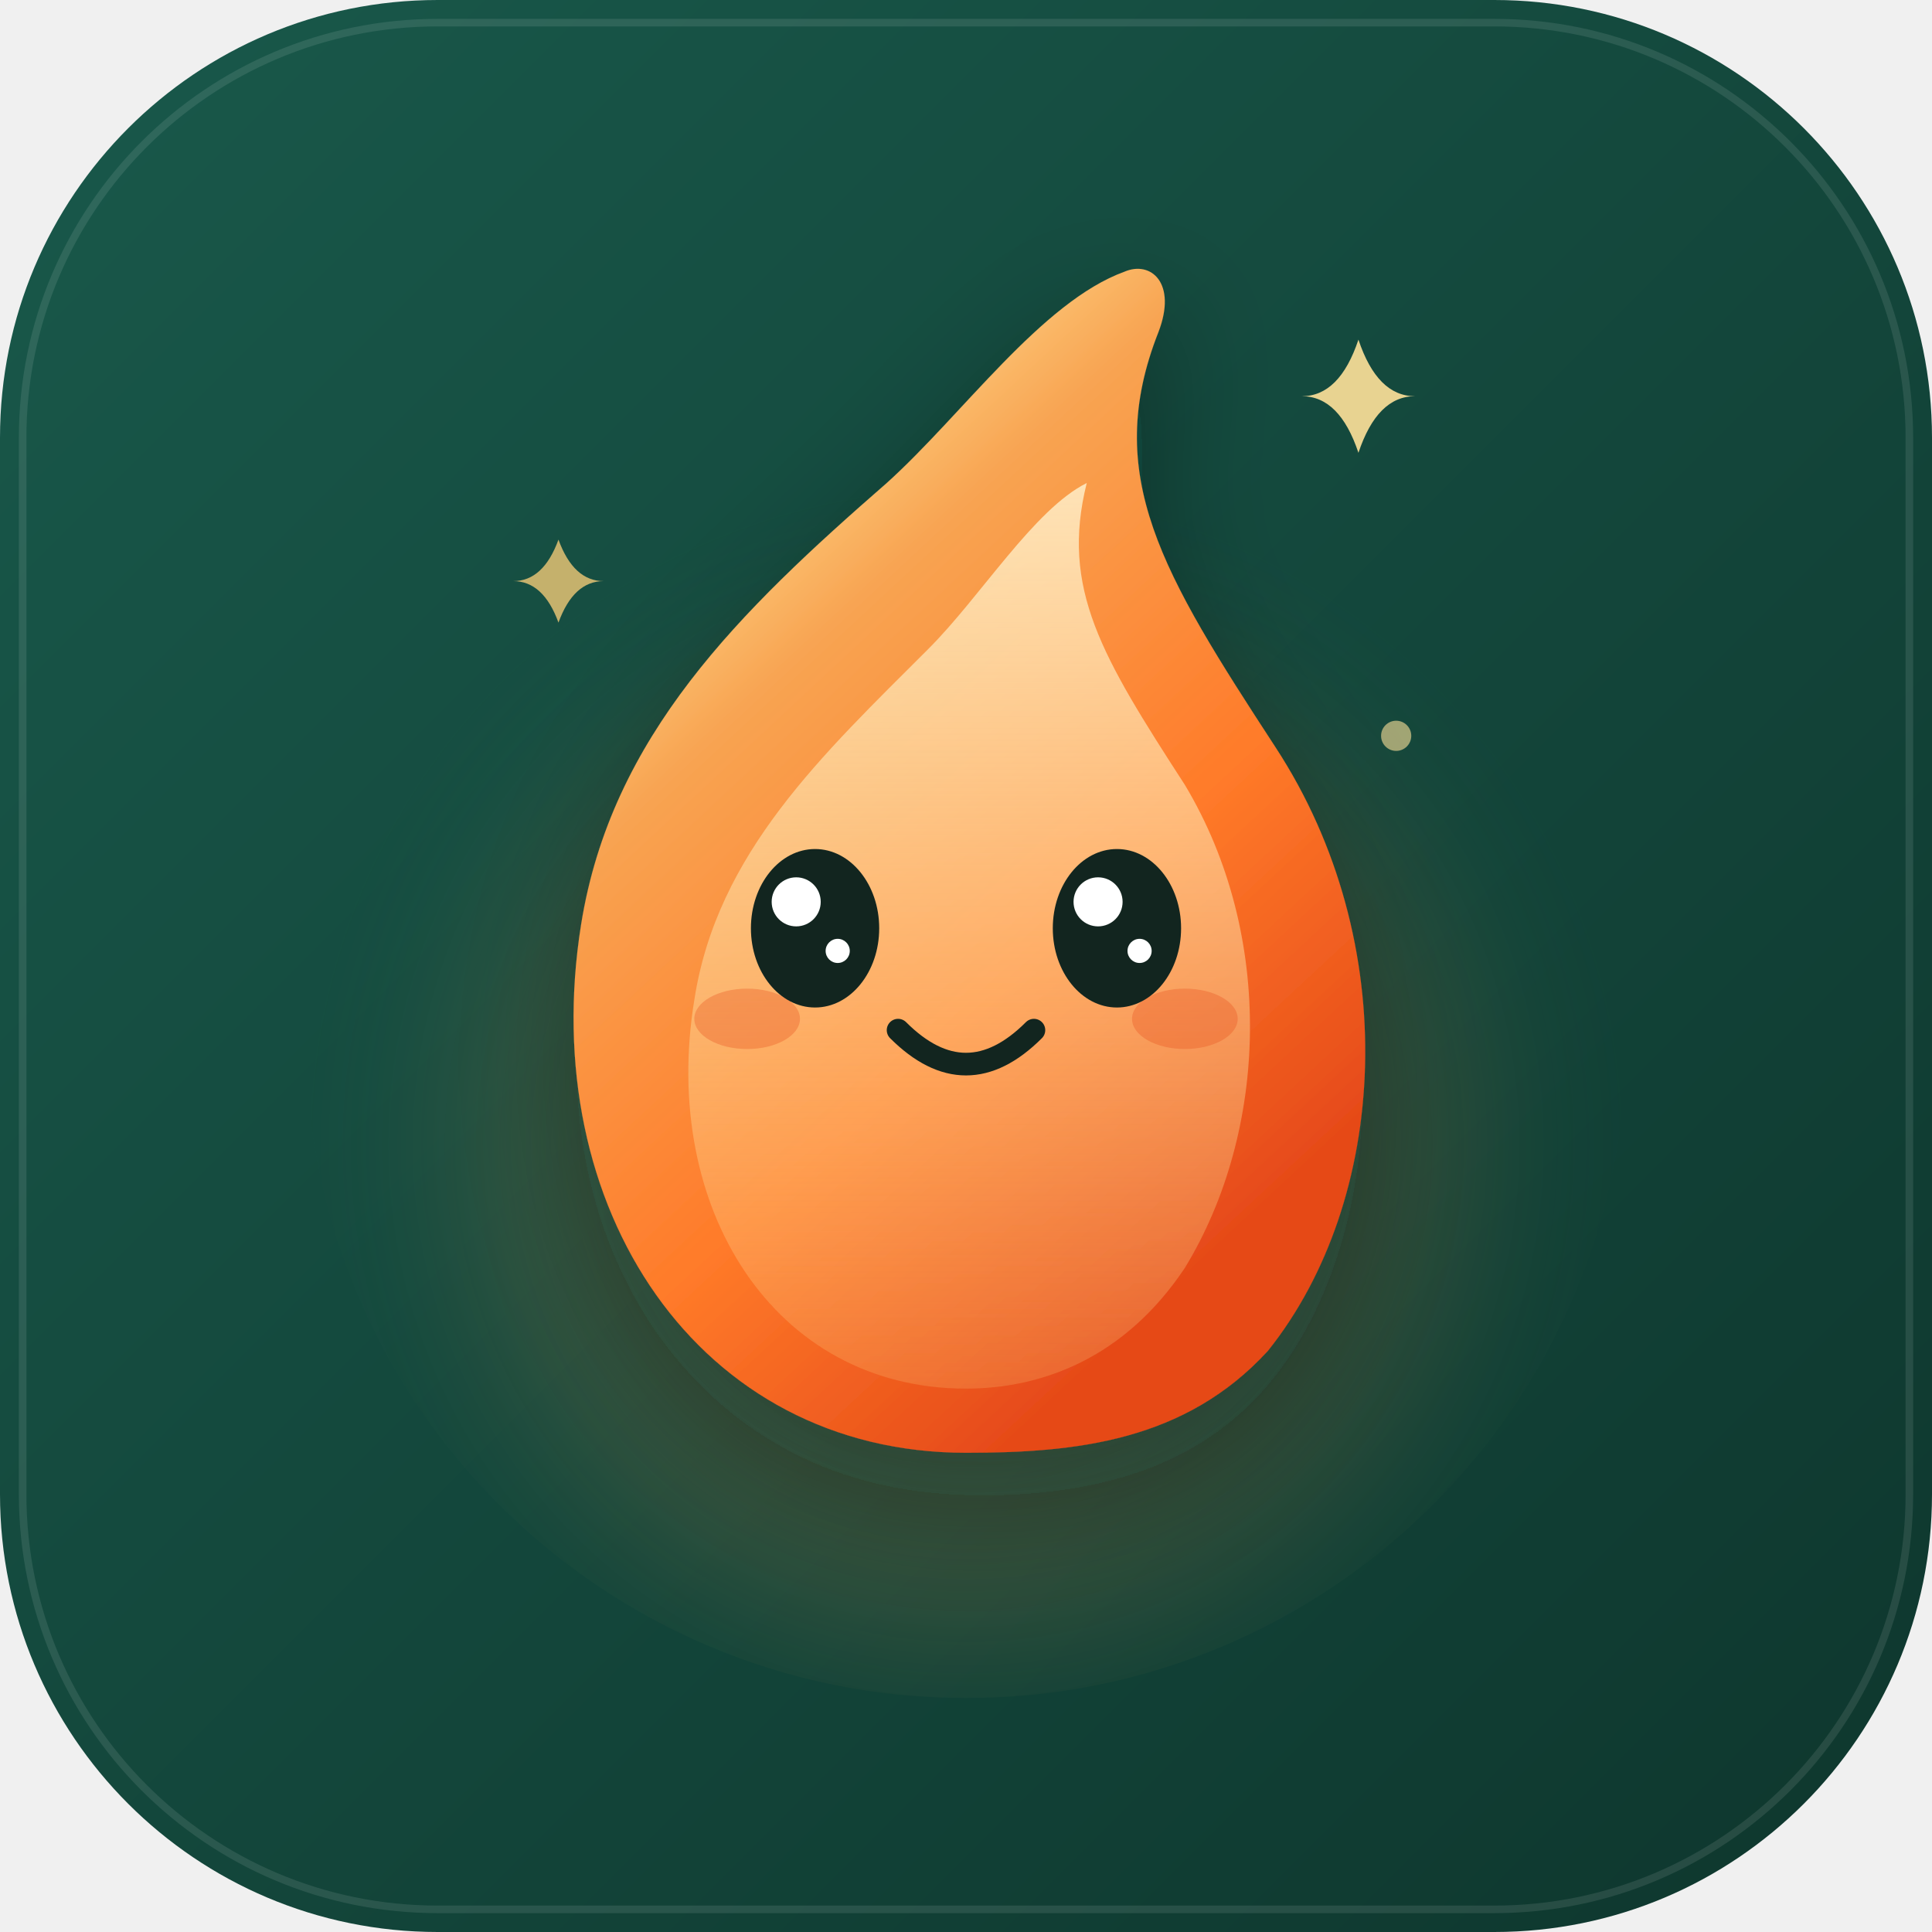
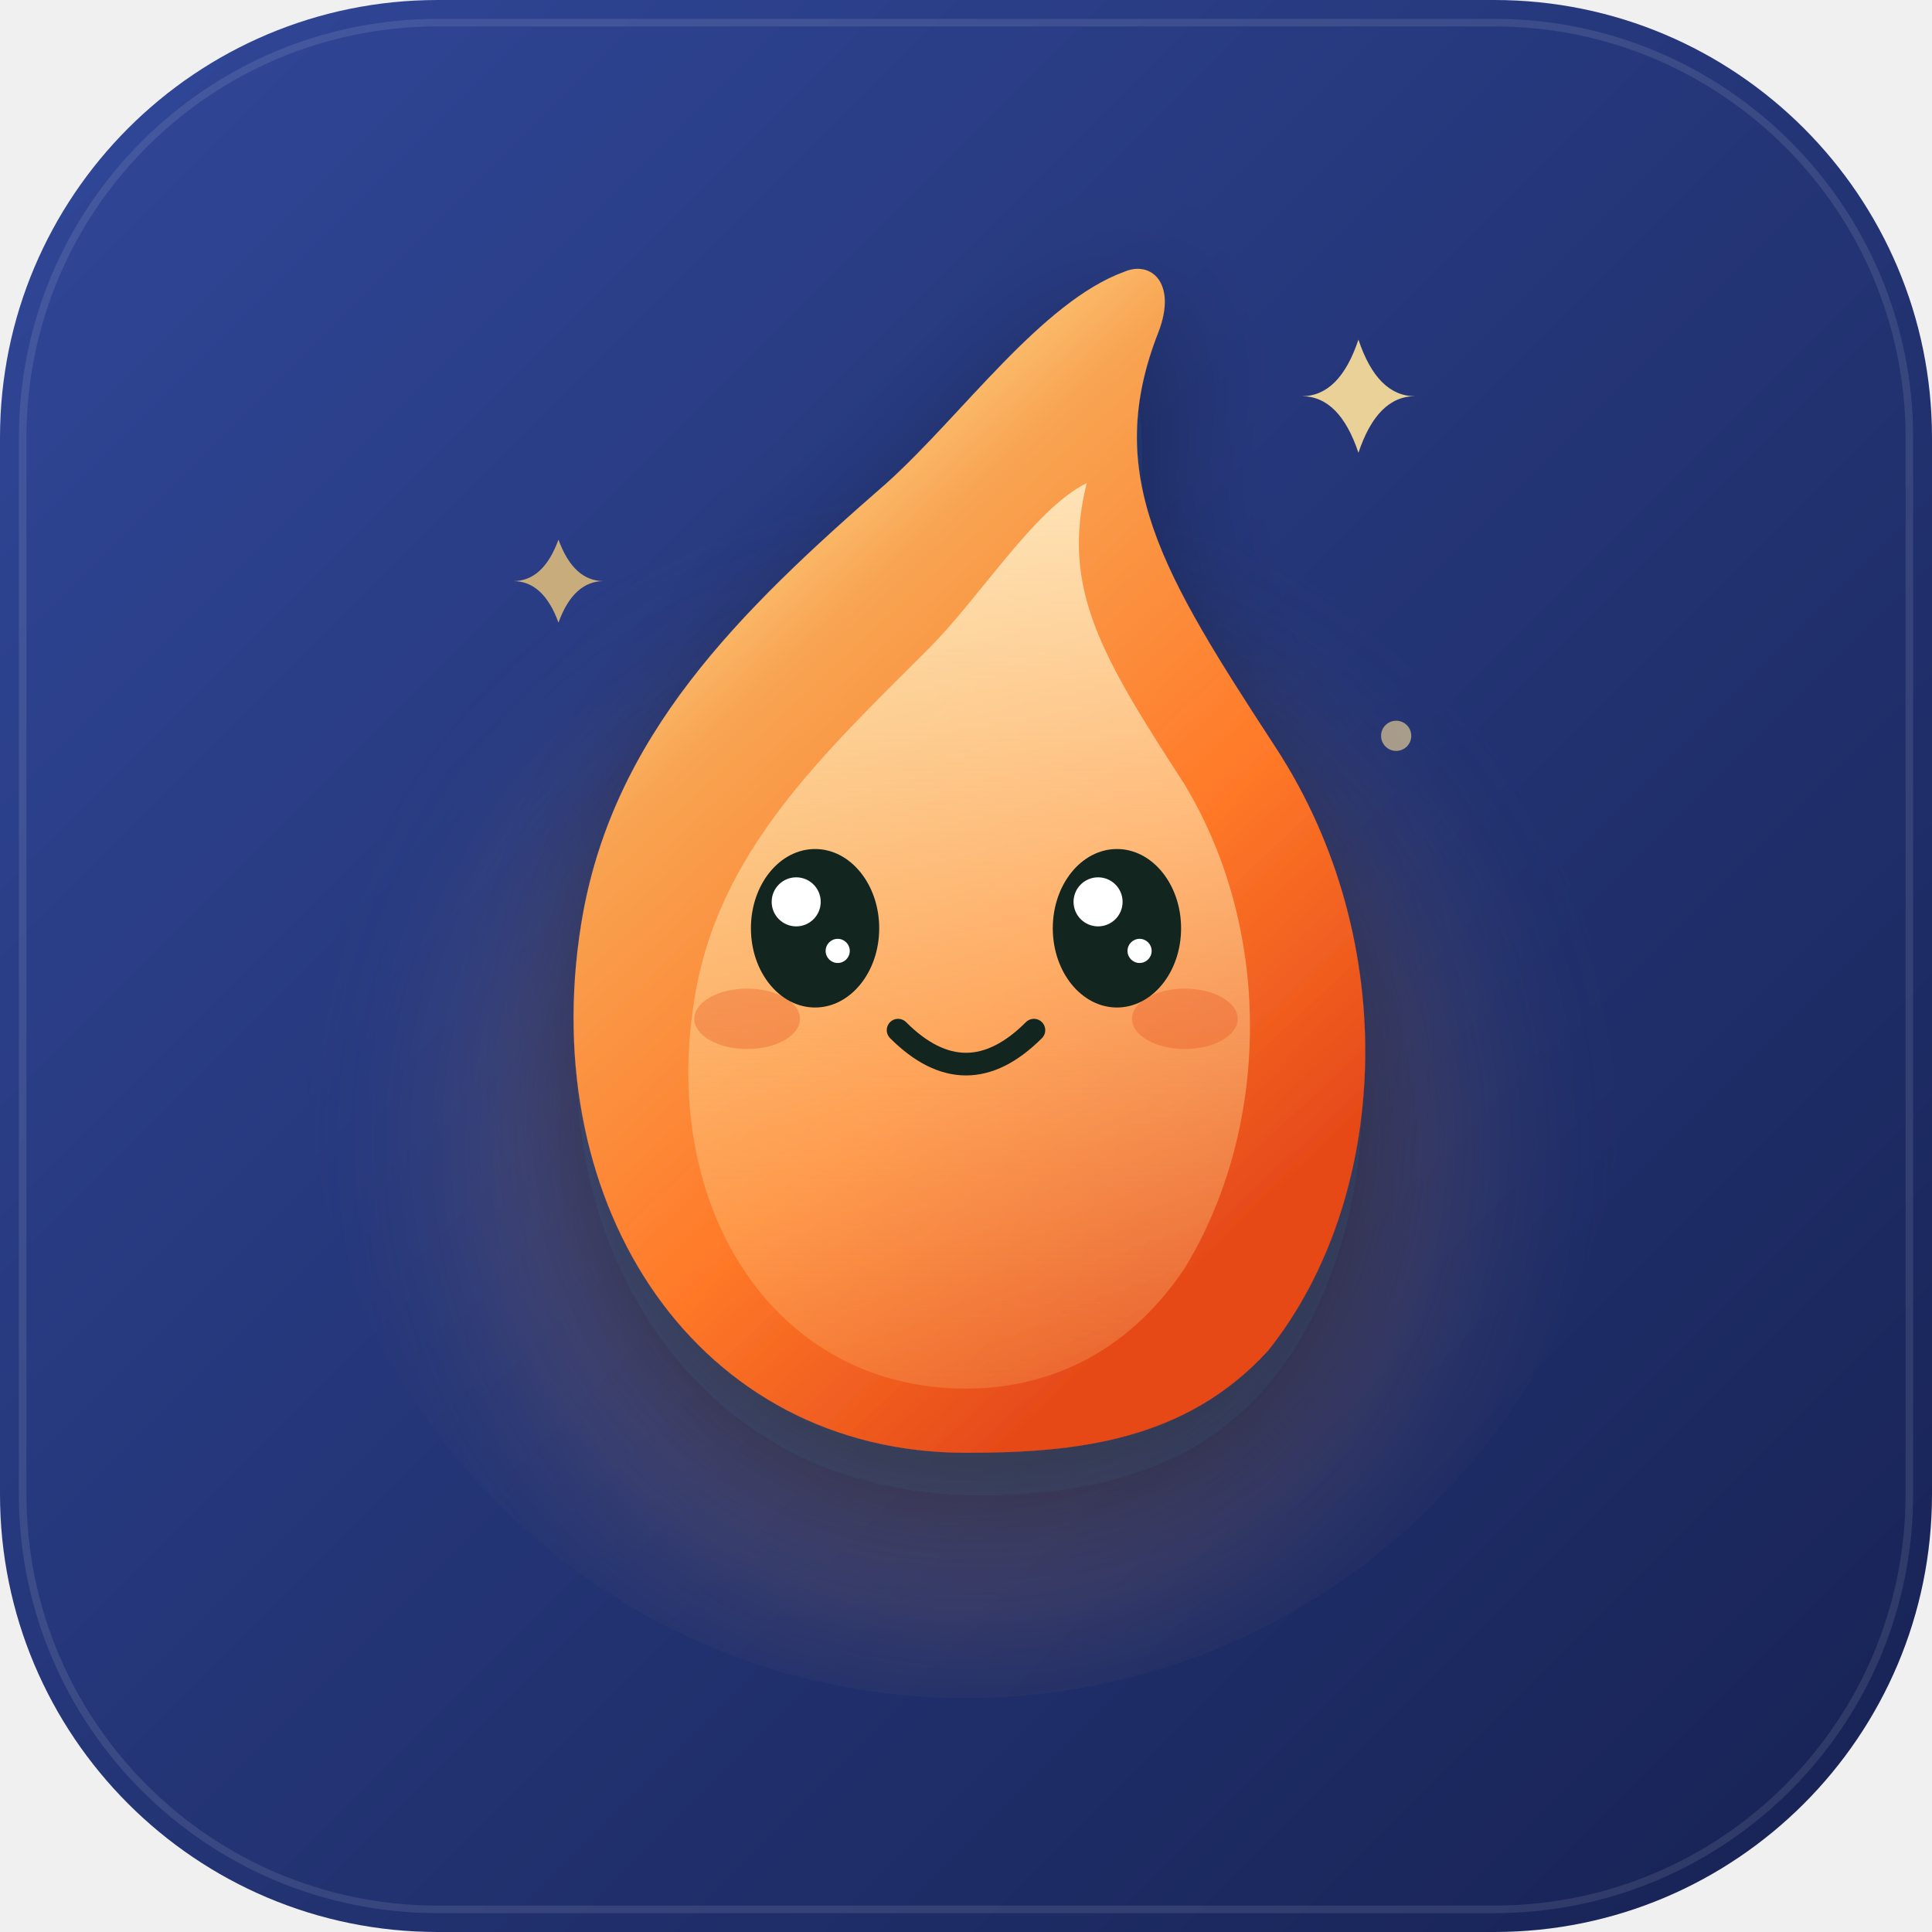
<svg xmlns="http://www.w3.org/2000/svg" viewBox="0 0 512 512">
  <defs>
    <linearGradient id="bgGrad" x1="0%" y1="0%" x2="100%" y2="100%">
-       <stop offset="0%" stop-color="#19594b" />
-       <stop offset="100%" stop-color="#0e362d" />
+       <stop offset="0%" stop-color="#31489a" />
+       <stop offset="100%" stop-color="#172253" />
    </linearGradient>
    <radialGradient id="haloGrad" cx="50%" cy="58%" r="50%">
      <stop offset="0%" stop-color="#f8a452" stop-opacity="0.38" />
      <stop offset="70%" stop-color="#f8a452" stop-opacity="0.1" />
-       <stop offset="100%" stop-color="#165c4d" stop-opacity="0" />
+       <stop offset="100%" stop-color="#243b7a" stop-opacity="0" />
    </radialGradient>
    <linearGradient id="sparkGrad" x1="20%" y1="10%" x2="70%" y2="90%">
      <stop offset="0%" stop-color="#ffe699" />
      <stop offset="25%" stop-color="#f8a452" />
      <stop offset="65%" stop-color="#ff7a29" />
      <stop offset="100%" stop-color="#e64a19" />
    </linearGradient>
    <linearGradient id="bellyGrad" x1="50%" y1="0%" x2="50%" y2="100%">
      <stop offset="0%" stop-color="#fff4d1" stop-opacity="0.8" />
      <stop offset="100%" stop-color="#fed686" stop-opacity="0.2" />
    </linearGradient>
    <filter id="softGlow" x="-20%" y="-20%" width="140%" height="140%">
      <feDropShadow dx="0" dy="12" stdDeviation="16" flood-color="#0a1d17" flood-opacity="0.35" />
    </filter>
  </defs>
  <rect width="512" height="512" rx="116" fill="url(#bgGrad)" />
  <rect x="6" y="6" width="500" height="500" rx="110" fill="none" stroke="#ffffff" stroke-opacity="0.1" stroke-width="2" />
  <circle cx="256" cy="275" r="175" fill="url(#haloGrad)" />
  <path d="M 360 120 Q 365 105 375 105 Q 365 105 360 90 Q 355 105 345 105 Q 355 105 360 120 Z" fill="#ffe29a" opacity="0.9" />
  <path d="M 148 165 Q 152 154 160 154 Q 152 154 148 143 Q 144 154 136 154 Q 144 154 148 165 Z" fill="#ffd17a" opacity="0.75" />
  <circle cx="370" cy="195" r="4" fill="#ffe29a" opacity="0.6" />
  <g filter="url(#softGlow)">
    <path d="       M 256 385       C 185 385, 142 320, 154 245       C 162 195, 196 162, 235 128       C 255 110, 276 80, 298 72       C 305 69, 312 75, 307 88       C 292 126, 308 152, 338 198       C 372 250, 368 318, 336 358       C 314 382, 285 385, 256 385 Z     " fill="url(#sparkGrad)" />
    <path d="       M 256 368       C 205 368, 175 320, 184 265       C 190 226, 218 200, 246 172       C 260 158, 274 135, 288 128       C 281 156, 292 174, 314 208       C 338 248, 336 300, 314 336       C 298 360, 276 368, 256 368 Z     " fill="url(#bellyGrad)" />
  </g>
  <ellipse cx="198" cy="270" rx="14" ry="8" fill="#e64a19" opacity="0.32" />
  <ellipse cx="314" cy="270" rx="14" ry="8" fill="#e64a19" opacity="0.32" />
  <g>
    <ellipse cx="216" cy="246" rx="17" ry="21" fill="#12251f" />
    <circle cx="211" cy="239" r="6.5" fill="#ffffff" />
    <circle cx="222" cy="252" r="3.2" fill="#ffffff" />
    <ellipse cx="296" cy="246" rx="17" ry="21" fill="#12251f" />
    <circle cx="291" cy="239" r="6.5" fill="#ffffff" />
    <circle cx="302" cy="252" r="3.2" fill="#ffffff" />
  </g>
  <path d="M 238 273 Q 256 291 274 273" stroke="#12251f" stroke-width="6" stroke-linecap="round" fill="none" />
</svg>
